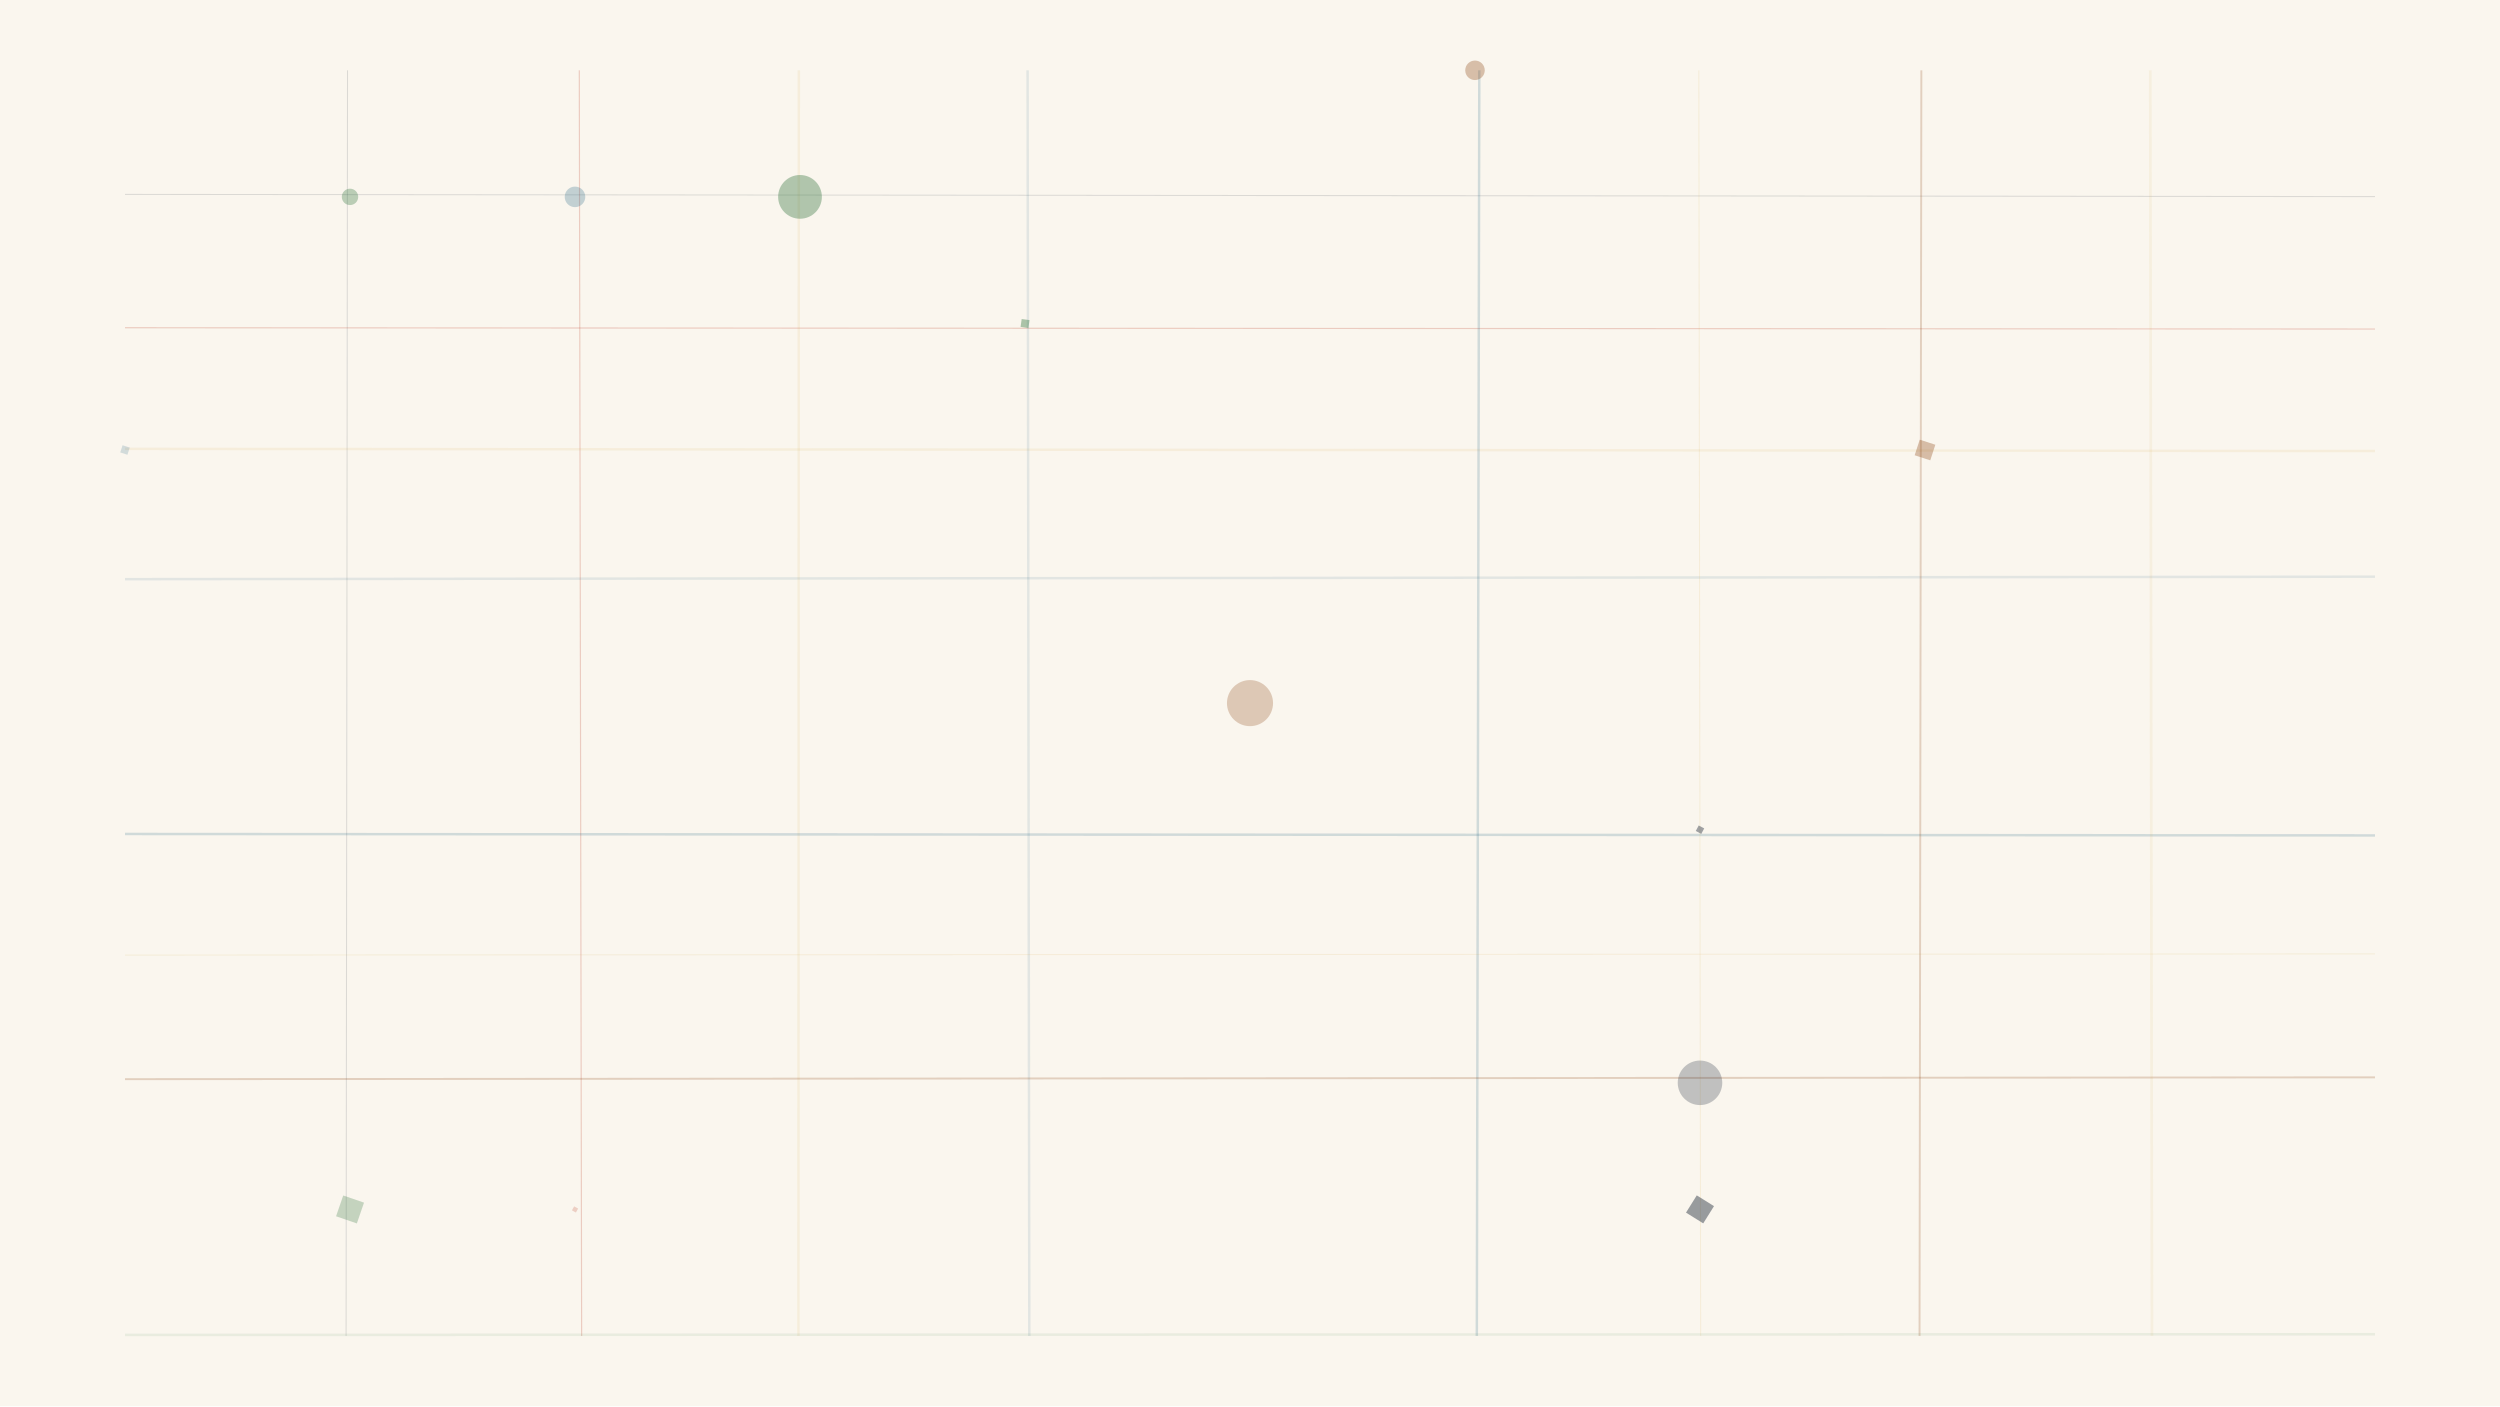
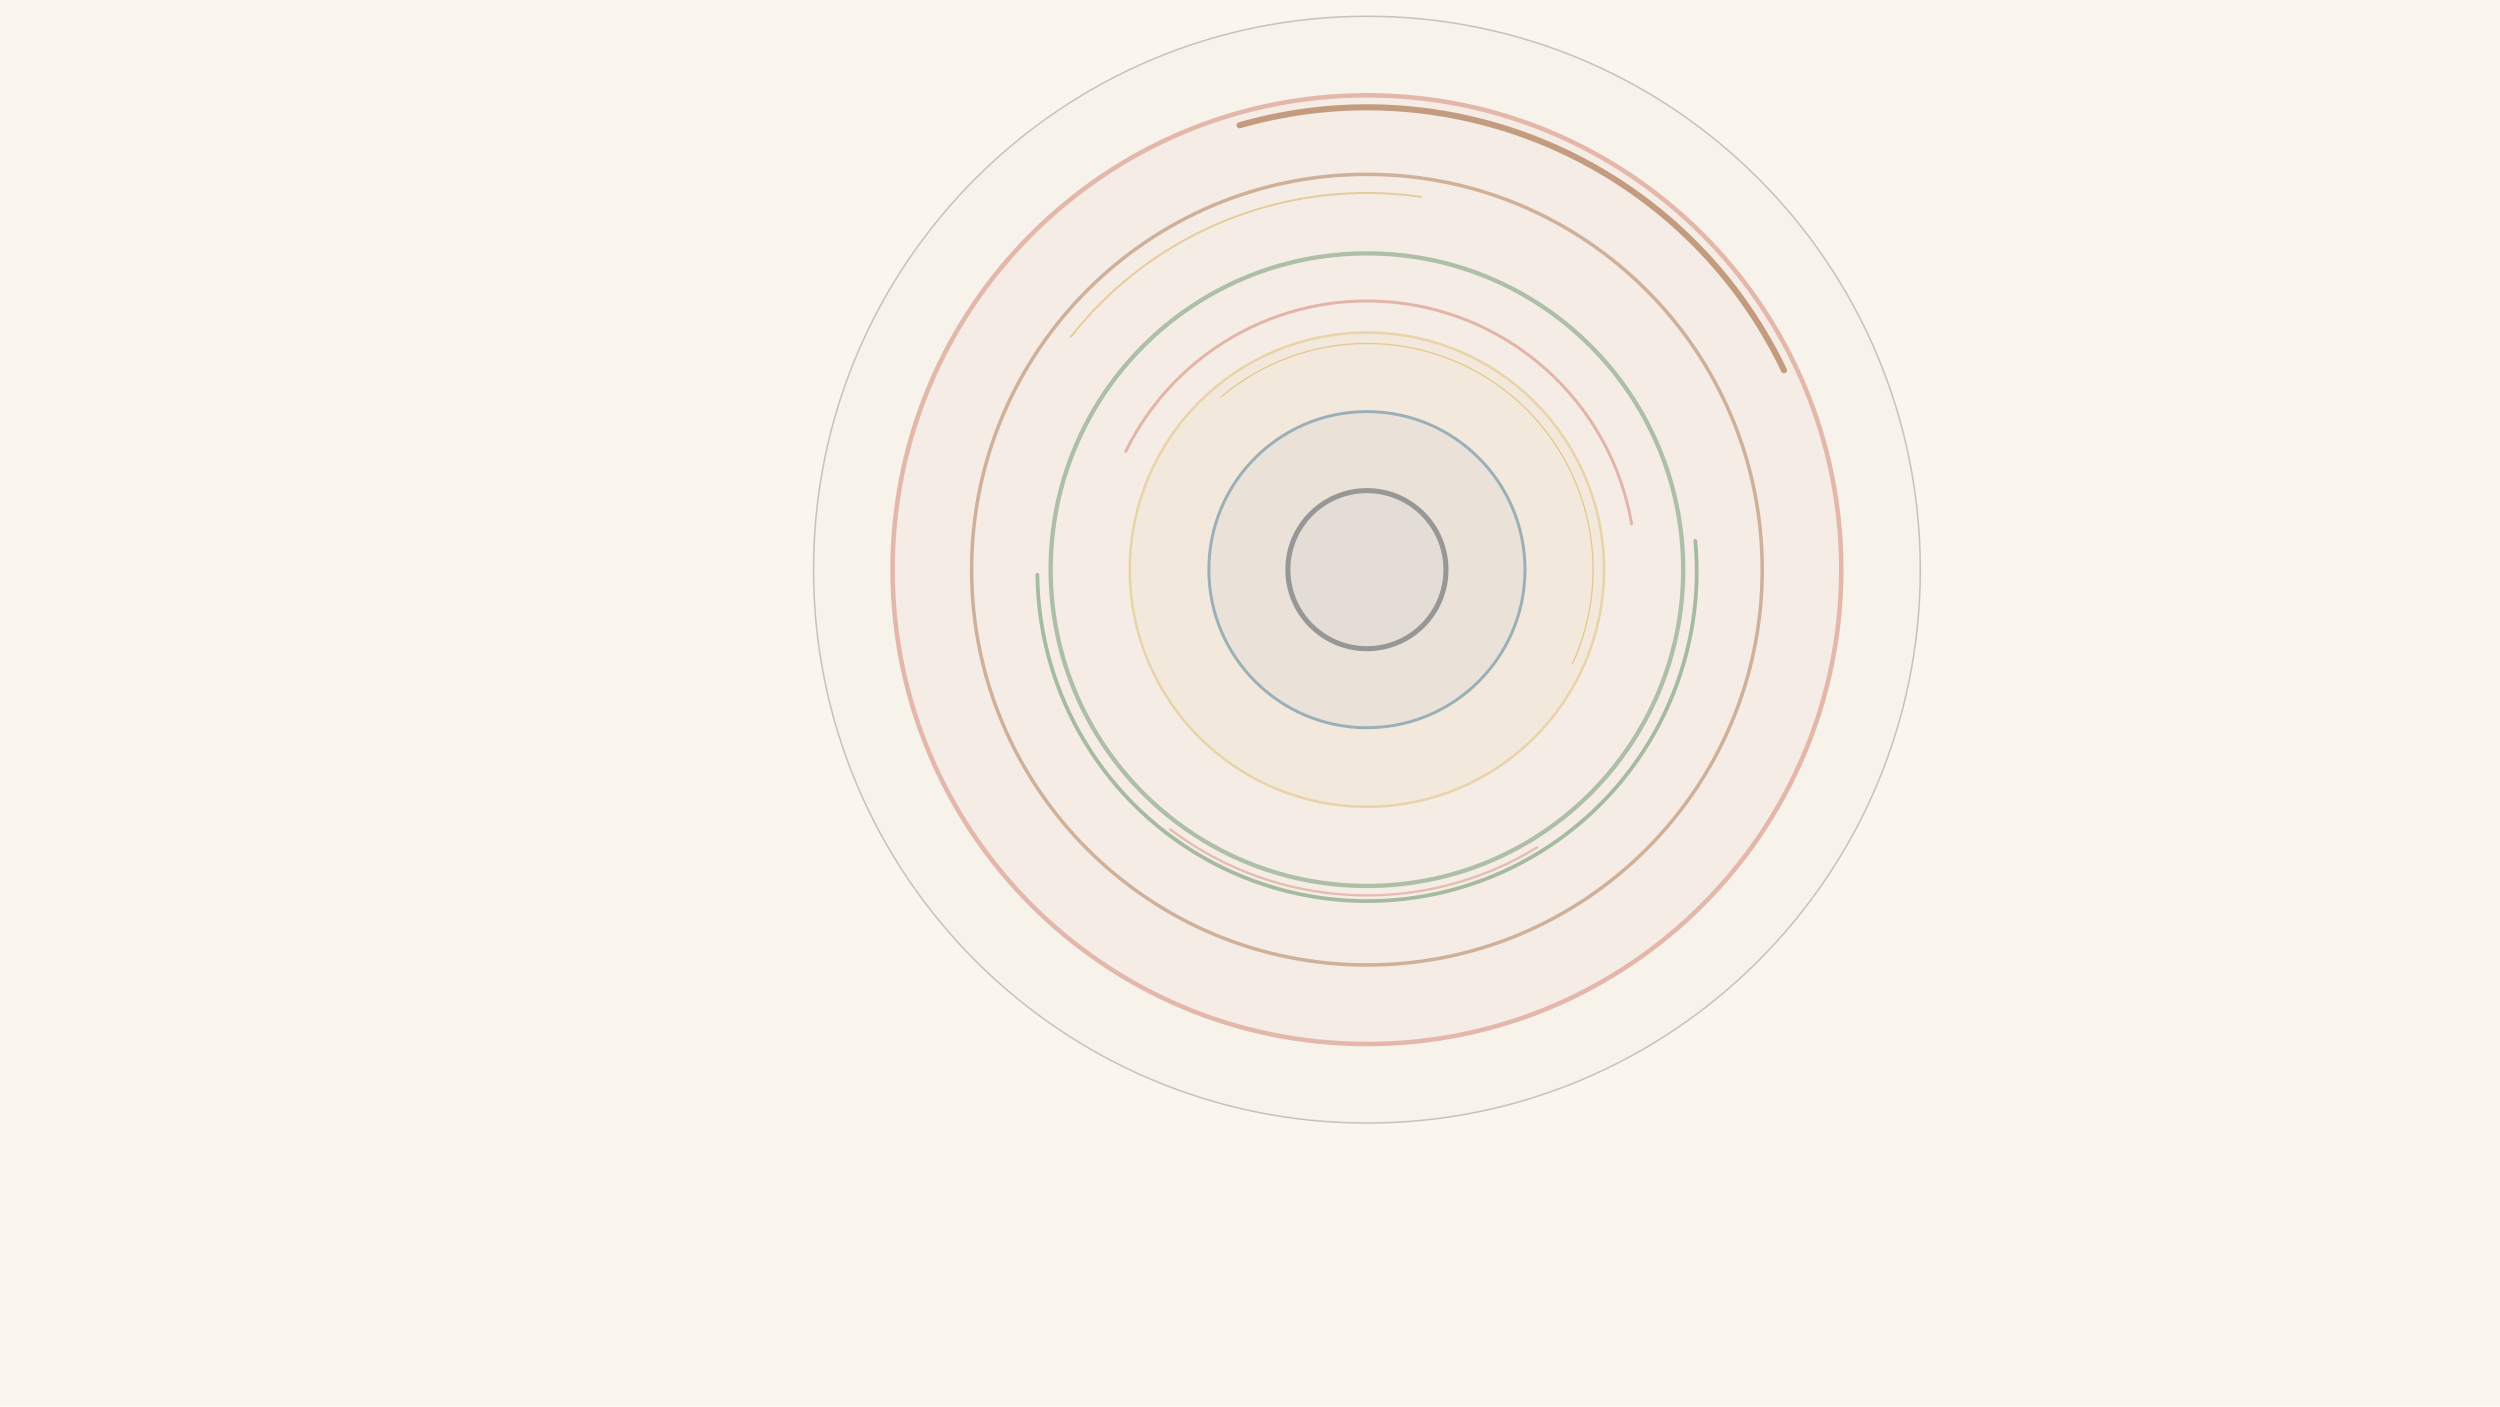
<svg xmlns="http://www.w3.org/2000/svg" viewBox="0 0 1920 1080" width="1920" height="1080">
  <rect width="1920" height="1080" fill="#FAF6EE" />
-   <line x1="96" y1="149.3" x2="1824" y2="151.0" stroke="#0A1628" stroke-width="0.8" opacity="0.13" />
-   <line x1="266.9" y1="54" x2="265.8" y2="1026" stroke="#0A1628" stroke-width="0.8" opacity="0.13" />
-   <line x1="96" y1="251.7" x2="1824" y2="252.7" stroke="#B7311A" stroke-width="0.9" opacity="0.22" />
-   <line x1="444.9" y1="54" x2="446.7" y2="1026" stroke="#B7311A" stroke-width="0.9" opacity="0.22" />
-   <line x1="96" y1="344.7" x2="1824" y2="346.4" stroke="#D4A843" stroke-width="1.9" opacity="0.11" />
-   <line x1="613.5" y1="54" x2="613.2" y2="1026" stroke="#D4A843" stroke-width="1.9" opacity="0.11" />
-   <line x1="96" y1="444.8" x2="1824" y2="442.9" stroke="#1B5E80" stroke-width="1.9" opacity="0.11" />
-   <line x1="789.2" y1="54" x2="790.5" y2="1026" stroke="#1B5E80" stroke-width="1.9" opacity="0.11" />
-   <line x1="96" y1="640.5" x2="1824" y2="641.6" stroke="#1B5E80" stroke-width="1.9" opacity="0.19" />
-   <line x1="1136.1" y1="54" x2="1134.2" y2="1026" stroke="#1B5E80" stroke-width="1.9" opacity="0.19" />
-   <line x1="96" y1="733.5" x2="1824" y2="732.6" stroke="#D4A843" stroke-width="0.8" opacity="0.13" />
-   <line x1="1304.7" y1="54" x2="1306.1" y2="1026" stroke="#D4A843" stroke-width="0.8" opacity="0.13" />
-   <line x1="96" y1="828.8" x2="1824" y2="827.4" stroke="#8B4513" stroke-width="1.5" opacity="0.22" />
-   <line x1="1475.6" y1="54" x2="1474.2" y2="1026" stroke="#8B4513" stroke-width="1.5" opacity="0.22" />
-   <line x1="1651.4" y1="54" x2="1652.7" y2="1026" stroke="#D4A843" stroke-width="2.1" opacity="0.09" />
-   <line x1="96" y1="1025.2" x2="1824" y2="1024.7" stroke="#2B7038" stroke-width="2.0" opacity="0.08" />
-   <rect x="93.1" y="342.7" width="5.8" height="5.8" fill="#1B5E80" opacity="0.18" transform="rotate(18 96.0 345.6)" />
-   <circle cx="268.8" cy="151.2" r="6.3" fill="#2B7038" opacity="0.31" />
-   <rect x="260.4" y="920.4" width="16.9" height="16.9" fill="#2B7038" opacity="0.26" transform="rotate(19 268.8 928.8)" />
-   <circle cx="441.6" cy="151.2" r="7.9" fill="#1B5E80" opacity="0.25" />
-   <rect x="439.9" y="927.1" width="3.5" height="3.5" fill="#B7311A" opacity="0.20" transform="rotate(29 441.6 928.8)" />
-   <circle cx="614.4" cy="151.2" r="16.8" fill="#2B7038" opacity="0.36" />
-   <rect x="784.2" y="245.4" width="6.1" height="6.1" fill="#2B7038" opacity="0.38" transform="rotate(8 787.2 248.4)" />
-   <circle cx="960.0" cy="540.0" r="17.7" fill="#8B4513" opacity="0.26" />
-   <circle cx="1132.8" cy="54.0" r="7.5" fill="#8B4513" opacity="0.32" />
-   <rect x="1303.2" y="634.8" width="4.8" height="4.8" fill="#0A1628" opacity="0.38" transform="rotate(28 1305.6 637.2)" />
-   <circle cx="1305.6" cy="831.6" r="17.1" fill="#0A1628" opacity="0.24" />
-   <rect x="1297.8" y="921.0" width="15.6" height="15.6" fill="#0A1628" opacity="0.41" transform="rotate(32 1305.6 928.8)" />
-   <rect x="1472.1" y="339.3" width="12.6" height="12.6" fill="#8B4513" opacity="0.33" transform="rotate(18 1478.4 345.6)" />
+   <circle cx="1049.794" cy="437.502" r="425.0" fill="#0A1628" fill-opacity="0.06" stroke="#0A1628" stroke-width="1.2" opacity="0.23" />
+   <circle cx="1049.794" cy="437.502" r="364.3" fill="#B7311A" fill-opacity="0.10" stroke="#B7311A" stroke-width="3.5" opacity="0.31" />
+   <circle cx="1049.794" cy="437.502" r="303.6" fill="none" fill-opacity="0.00" stroke="#8B4513" stroke-width="2.7" opacity="0.36" />
+   <circle cx="1049.794" cy="437.502" r="242.9" fill="none" fill-opacity="0.00" stroke="#2B7038" stroke-width="3.3" opacity="0.36" />
+   <circle cx="1049.794" cy="437.502" r="182.1" fill="#D4A843" fill-opacity="0.14" stroke="#D4A843" stroke-width="2.0" opacity="0.36" />
+   <circle cx="1049.794" cy="437.502" r="121.4" fill="#1B5E80" fill-opacity="0.11" stroke="#1B5E80" stroke-width="2.3" opacity="0.41" />
+   <circle cx="1049.794" cy="437.502" r="60.7" fill="#0A1628" fill-opacity="0.06" stroke="#0A1628" stroke-width="3.9" opacity="0.37" />
+   <path d="M 864.6 346.6 A 206.3 206.3 0 0 1 1253.1 402.3" fill="none" stroke="#B7311A" stroke-width="2.3" opacity="0.30" stroke-linecap="round" />
+   <path d="M 1180.5 650.8 A 250.2 250.2 0 0 1 898.8 637.0" fill="none" stroke="#B7311A" stroke-width="1.8" opacity="0.26" stroke-linecap="round" />
+   <path d="M 822.5 258.5 A 289.3 289.3 0 0 1 1091.3 151.2" fill="none" stroke="#D4A843" stroke-width="1.5" opacity="0.47" stroke-linecap="round" />
+   <path d="M 1302.0 415.4 A 253.2 253.2 0 1 1 796.7 441.4" fill="none" stroke="#2B7038" stroke-width="2.9" opacity="0.40" stroke-linecap="round" />
+   <path d="M 952.0 96.2 A 355.1 355.1 0 0 1 1370.1 284.3" fill="none" stroke="#8B4513" stroke-width="4.7" opacity="0.48" stroke-linecap="round" />
+   <path d="M 937.7 304.9 A 173.6 173.6 0 0 1 1207.7 509.7" fill="none" stroke="#D4A843" stroke-width="1.0" opacity="0.51" stroke-linecap="round" />
</svg>
